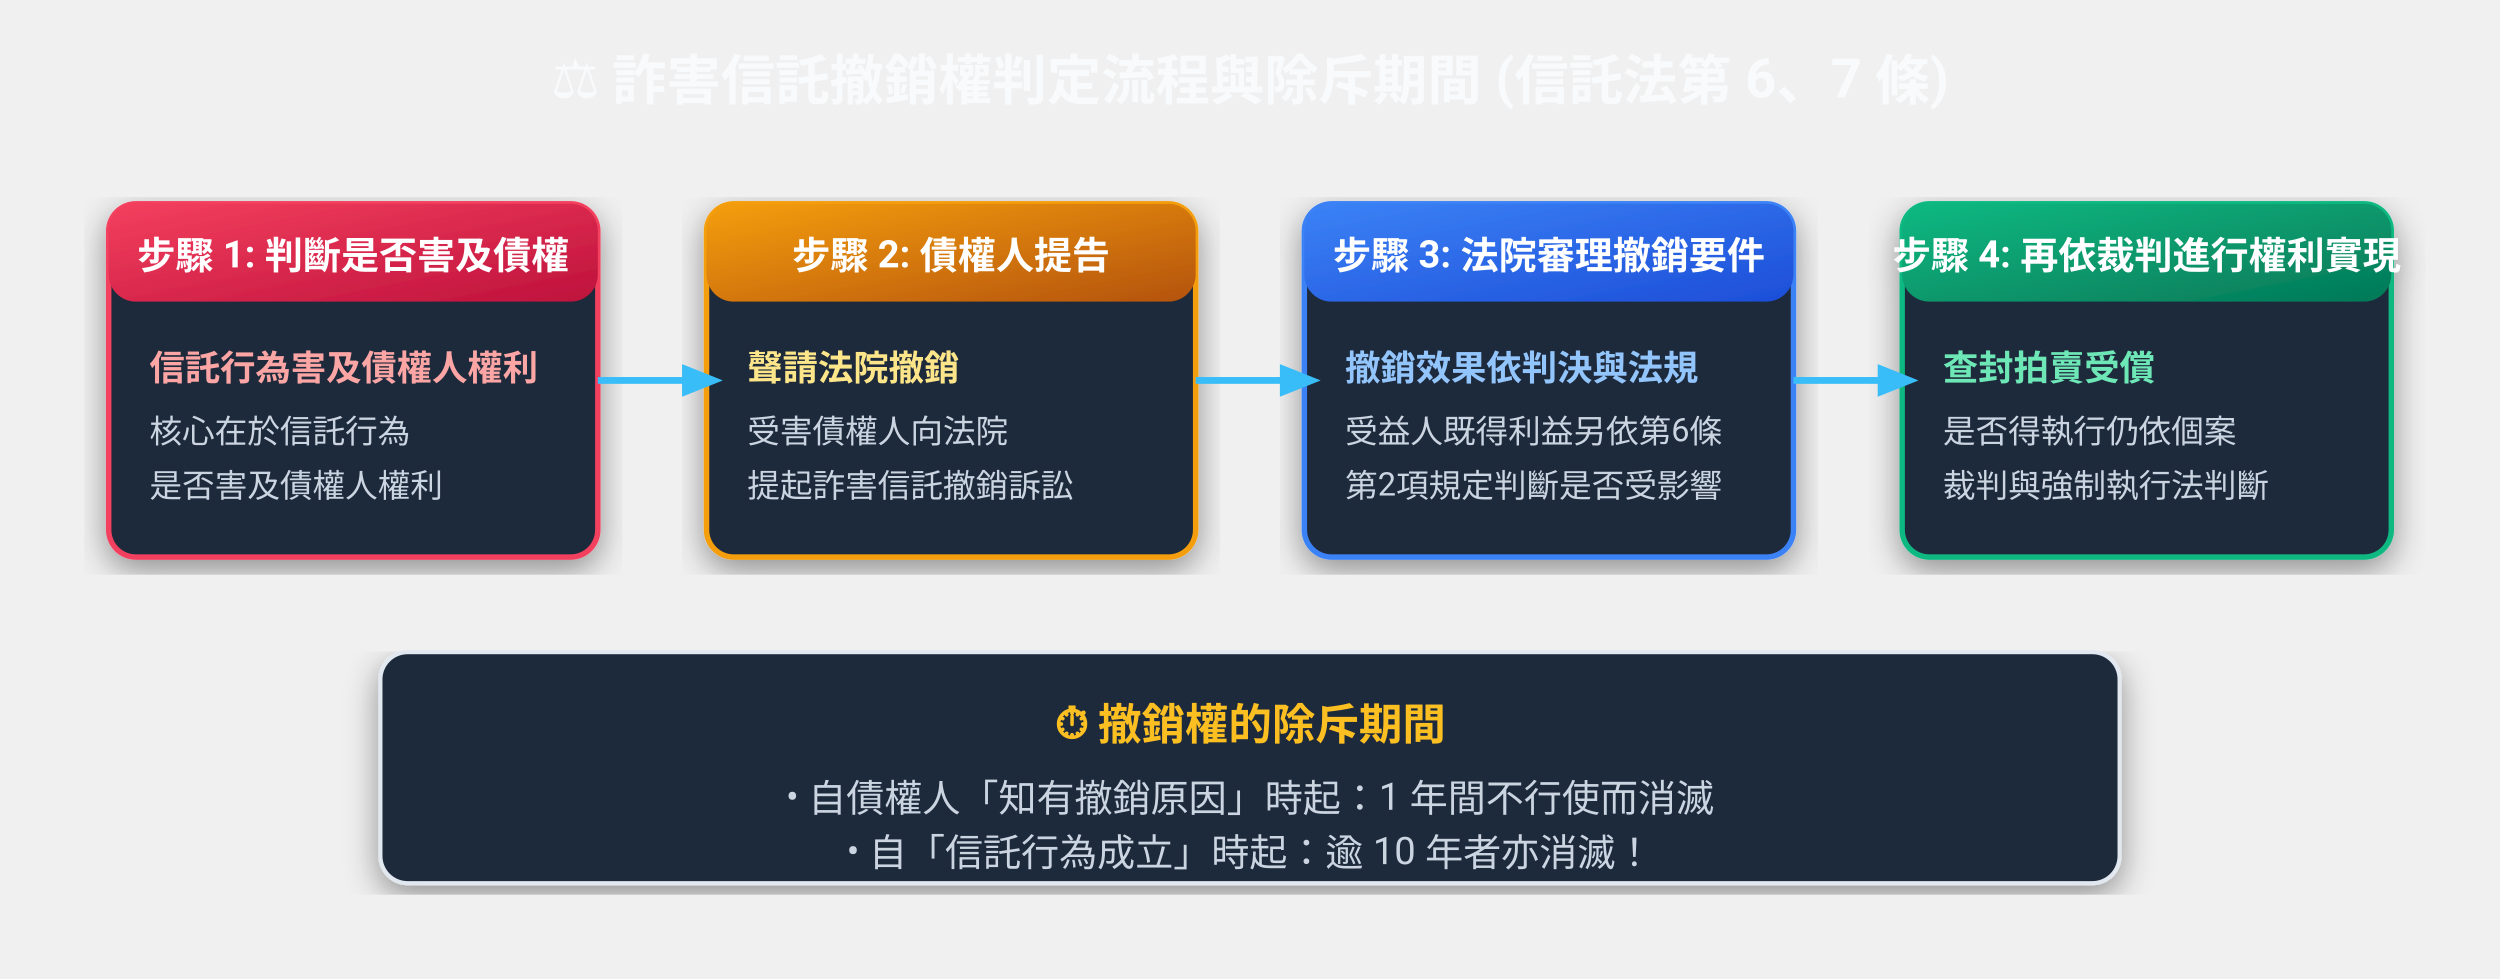
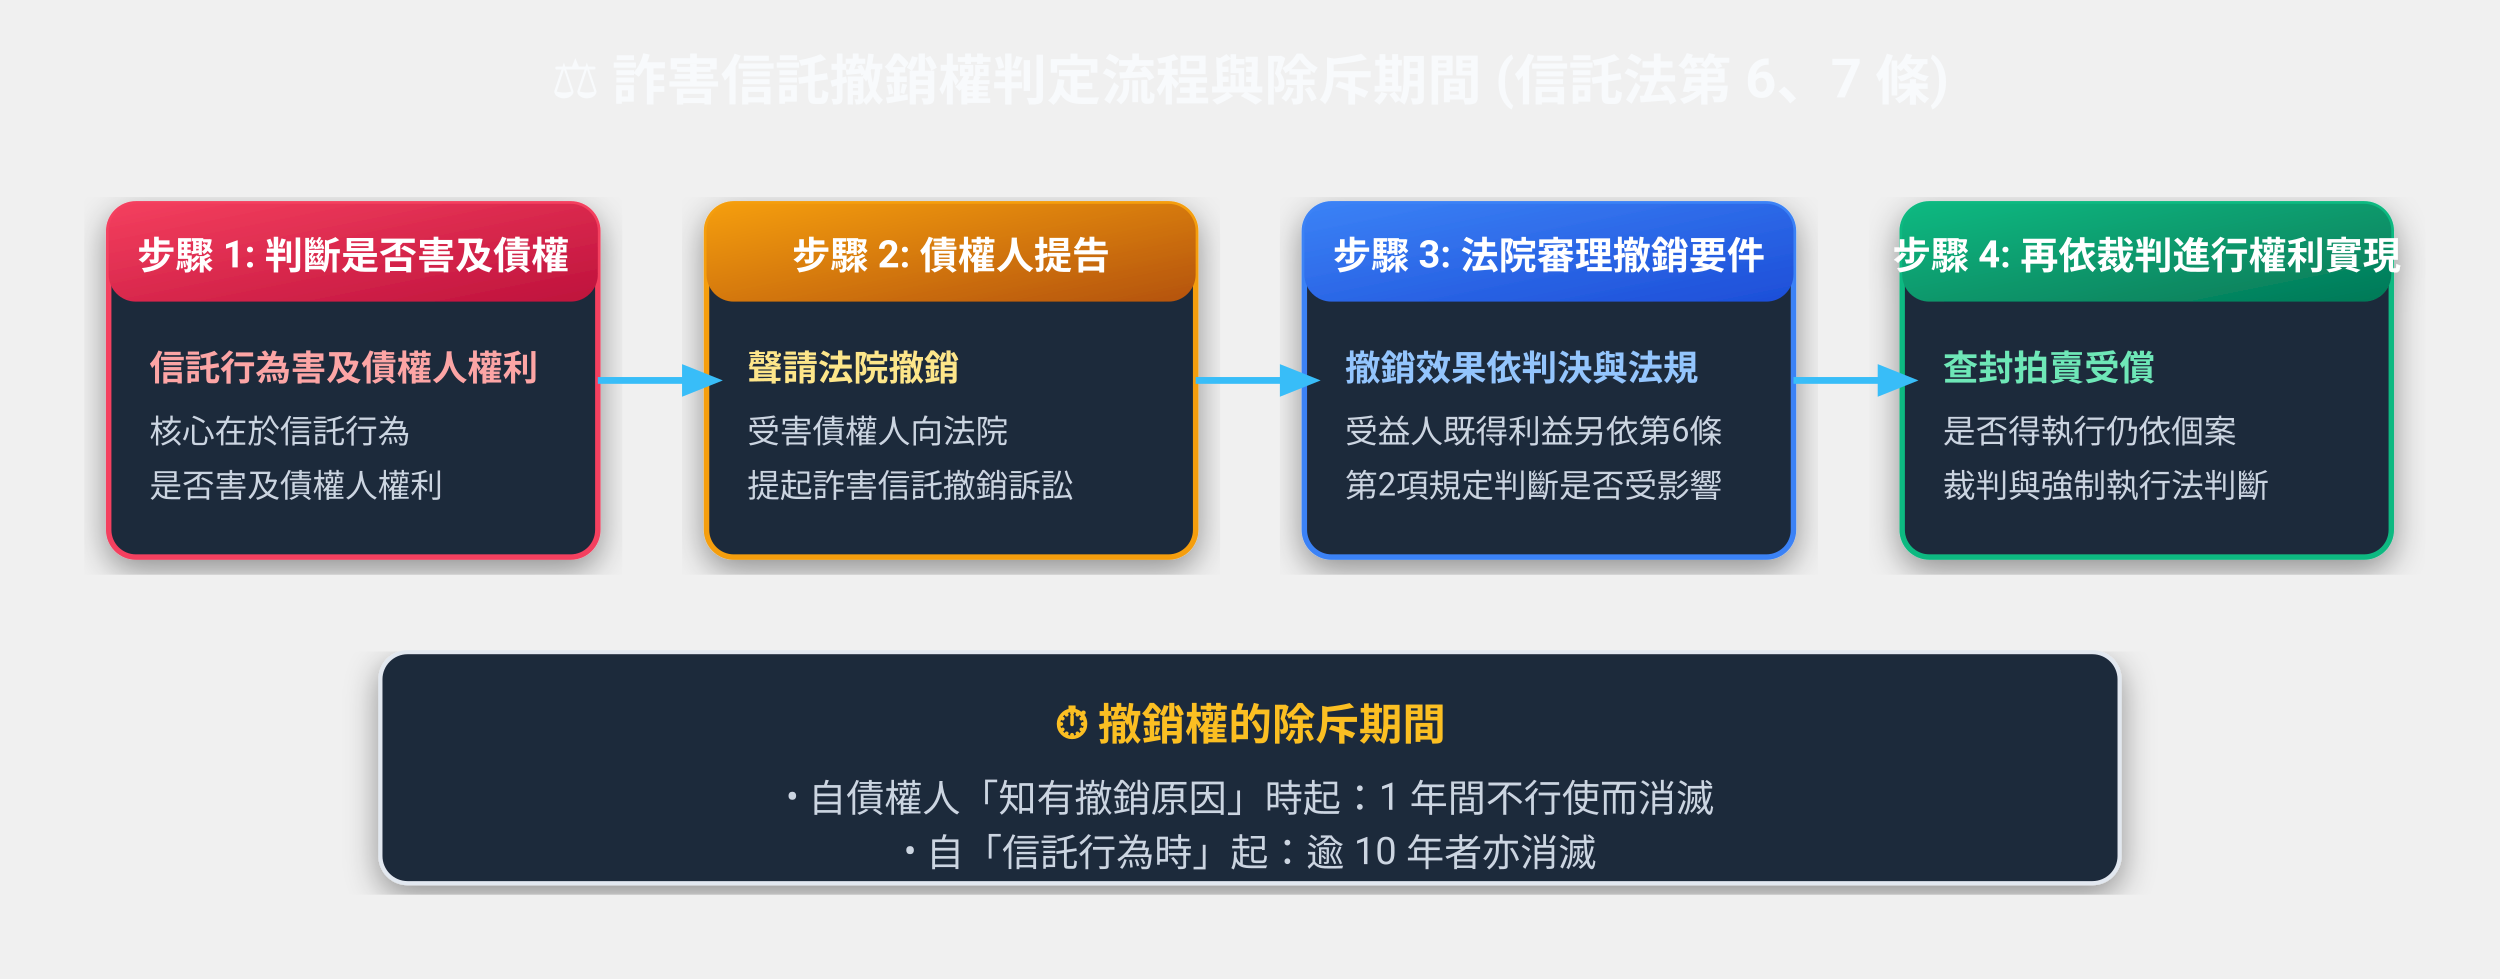
<svg xmlns="http://www.w3.org/2000/svg" viewBox="0 0 920 360" width="100%" height="360" style="background-color: #0b1120; border-radius: 12px; font-family: -apple-system, BlinkMacSystemFont, 'Segoe UI', Roboto, 'Noto Sans TC', sans-serif;">
  <defs>
    <filter id="shadow" x="-5%" y="-5%" width="110%" height="110%">
      <feDropShadow dx="0" dy="4" stdDeviation="6" flood-color="#000" flood-opacity="0.4" />
    </filter>
    <linearGradient id="gradEmerald" x1="0%" y1="0%" x2="100%" y2="100%">
      <stop offset="0%" stop-color="#10b981" />
      <stop offset="100%" stop-color="#047857" />
    </linearGradient>
    <linearGradient id="gradBlue" x1="0%" y1="0%" x2="100%" y2="100%">
      <stop offset="0%" stop-color="#3b82f6" />
      <stop offset="100%" stop-color="#1d4ed8" />
    </linearGradient>
    <linearGradient id="gradAmber" x1="0%" y1="0%" x2="100%" y2="100%">
      <stop offset="0%" stop-color="#f59e0b" />
      <stop offset="100%" stop-color="#b45309" />
    </linearGradient>
    <linearGradient id="gradPurple" x1="0%" y1="0%" x2="100%" y2="100%">
      <stop offset="0%" stop-color="#8b5cf6" />
      <stop offset="100%" stop-color="#6d28d9" />
    </linearGradient>
    <linearGradient id="gradRose" x1="0%" y1="0%" x2="100%" y2="100%">
      <stop offset="0%" stop-color="#f43f5e" />
      <stop offset="100%" stop-color="#be123c" />
    </linearGradient>
    <marker id="arrow" viewBox="0 0 10 10" refX="6" refY="5" markerWidth="6" markerHeight="6" orient="auto-start-reverse">
      <path d="M 0 1 L 10 5 L 0 9 z" fill="#38bdf8" />
    </marker>
    <marker id="arrowGreen" viewBox="0 0 10 10" refX="6" refY="5" markerWidth="6" markerHeight="6" orient="auto-start-reverse">
      <path d="M 0 1 L 10 5 L 0 9 z" fill="#34d399" />
    </marker>
    <marker id="arrowAmber" viewBox="0 0 10 10" refX="6" refY="5" markerWidth="6" markerHeight="6" orient="auto-start-reverse">
      <path d="M 0 1 L 10 5 L 0 9 z" fill="#fbbf24" />
    </marker>
    <marker id="arrowRose" viewBox="0 0 10 10" refX="6" refY="5" markerWidth="6" markerHeight="6" orient="auto-start-reverse">
      <path d="M 0 1 L 10 5 L 0 9 z" fill="#f87171" />
    </marker>
  </defs>
  <text x="460.0" y="36" fill="#f8fafc" font-size="20" font-weight="700" text-anchor="middle">⚖️ 詐害信託撤銷權判定流程與除斥期間 (信託法第 6、7 條)</text>
  <g transform="translate(40, 75)" filter="url(#shadow)">
    <rect width="180" height="130" rx="10" fill="#1e293b" stroke="#f43f5e" stroke-width="2" />
    <rect width="180" height="36" rx="10" fill="url(#gradRose)" />
    <text x="90" y="24" fill="#fff" font-size="14" font-weight="700" text-anchor="middle">步驟 1: 判斷是否害及債權</text>
    <text x="15" y="65" fill="#fca5a5" font-size="13" font-weight="700">信託行為害及債權人權利</text>
    <text x="15" y="88" fill="#cbd5e1" font-size="12">核心在於信託行為</text>
    <text x="15" y="108" fill="#cbd5e1" font-size="12">是否害及債權人權利</text>
  </g>
  <g transform="translate(260, 75)" filter="url(#shadow)">
    <rect width="180" height="130" rx="10" fill="#1e293b" stroke="#f59e0b" stroke-width="2" />
    <rect width="180" height="36" rx="10" fill="url(#gradAmber)" />
    <text x="90" y="24" fill="#fff" font-size="14" font-weight="700" text-anchor="middle">步驟 2: 債權人提告</text>
    <text x="15" y="65" fill="#fde68a" font-size="13" font-weight="700">聲請法院撤銷</text>
    <text x="15" y="88" fill="#cbd5e1" font-size="12">受害債權人向法院</text>
    <text x="15" y="108" fill="#cbd5e1" font-size="12">提起詐害信託撤銷訴訟</text>
  </g>
  <g transform="translate(480, 75)" filter="url(#shadow)">
    <rect width="180" height="130" rx="10" fill="#1e293b" stroke="#3b82f6" stroke-width="2" />
    <rect width="180" height="36" rx="10" fill="url(#gradBlue)" />
    <text x="90" y="24" fill="#fff" font-size="14" font-weight="700" text-anchor="middle">步驟 3: 法院審理撤銷要件</text>
    <text x="15" y="65" fill="#93c5fd" font-size="13" font-weight="700">撤銷效果依判決與法規</text>
    <text x="15" y="88" fill="#cbd5e1" font-size="12">受益人既得利益另依第6條</text>
    <text x="15" y="108" fill="#cbd5e1" font-size="12">第2項規定判斷是否受影響</text>
  </g>
  <g transform="translate(700, 75)" filter="url(#shadow)">
    <rect width="180" height="130" rx="10" fill="#1e293b" stroke="#10b981" stroke-width="2" />
    <rect width="180" height="36" rx="10" fill="url(#gradEmerald)" />
    <text x="90" y="24" fill="#fff" font-size="14" font-weight="700" text-anchor="middle">步驟 4: 再依裁判進行權利實現</text>
    <text x="15" y="65" fill="#6ee7b7" font-size="13" font-weight="700">查封拍賣受償</text>
    <text x="15" y="88" fill="#cbd5e1" font-size="12">是否得執行仍依個案</text>
    <text x="15" y="108" fill="#cbd5e1" font-size="12">裁判與強制執行法判斷</text>
  </g>
  <path d="M 220 140 L 260 140" stroke="#38bdf8" stroke-width="2.5" marker-end="url(#arrow)" />
  <path d="M 440 140 L 480 140" stroke="#38bdf8" stroke-width="2.5" marker-end="url(#arrow)" />
  <path d="M 660 140 L 700 140" stroke="#38bdf8" stroke-width="2.5" marker-end="url(#arrow)" />
  <g transform="translate(140, 240)" filter="url(#shadow)">
    <rect width="640" height="85" rx="10" fill="#1e293b" stroke="#e2e8f0" stroke-width="1.5" />
    <text x="320" y="32" fill="#fbbf24" font-size="16" font-weight="700" text-anchor="middle">⏱️ 撤銷權的除斥期間</text>
    <text x="320" y="58" fill="#cbd5e1" font-size="14" text-anchor="middle">• 自債權人「知有撤銷原因」時起：1 年間不行使而消滅</text>
-     <text x="320" y="78" fill="#cbd5e1" font-size="14" text-anchor="middle">• 自「信託行為成立」時起：逾 10 年者亦消滅！</text>
+     <text x="320" y="78" fill="#cbd5e1" font-size="14" text-anchor="middle">• 自「信託行為時」起：逾 10 年者亦消滅</text>
  </g>
</svg>
